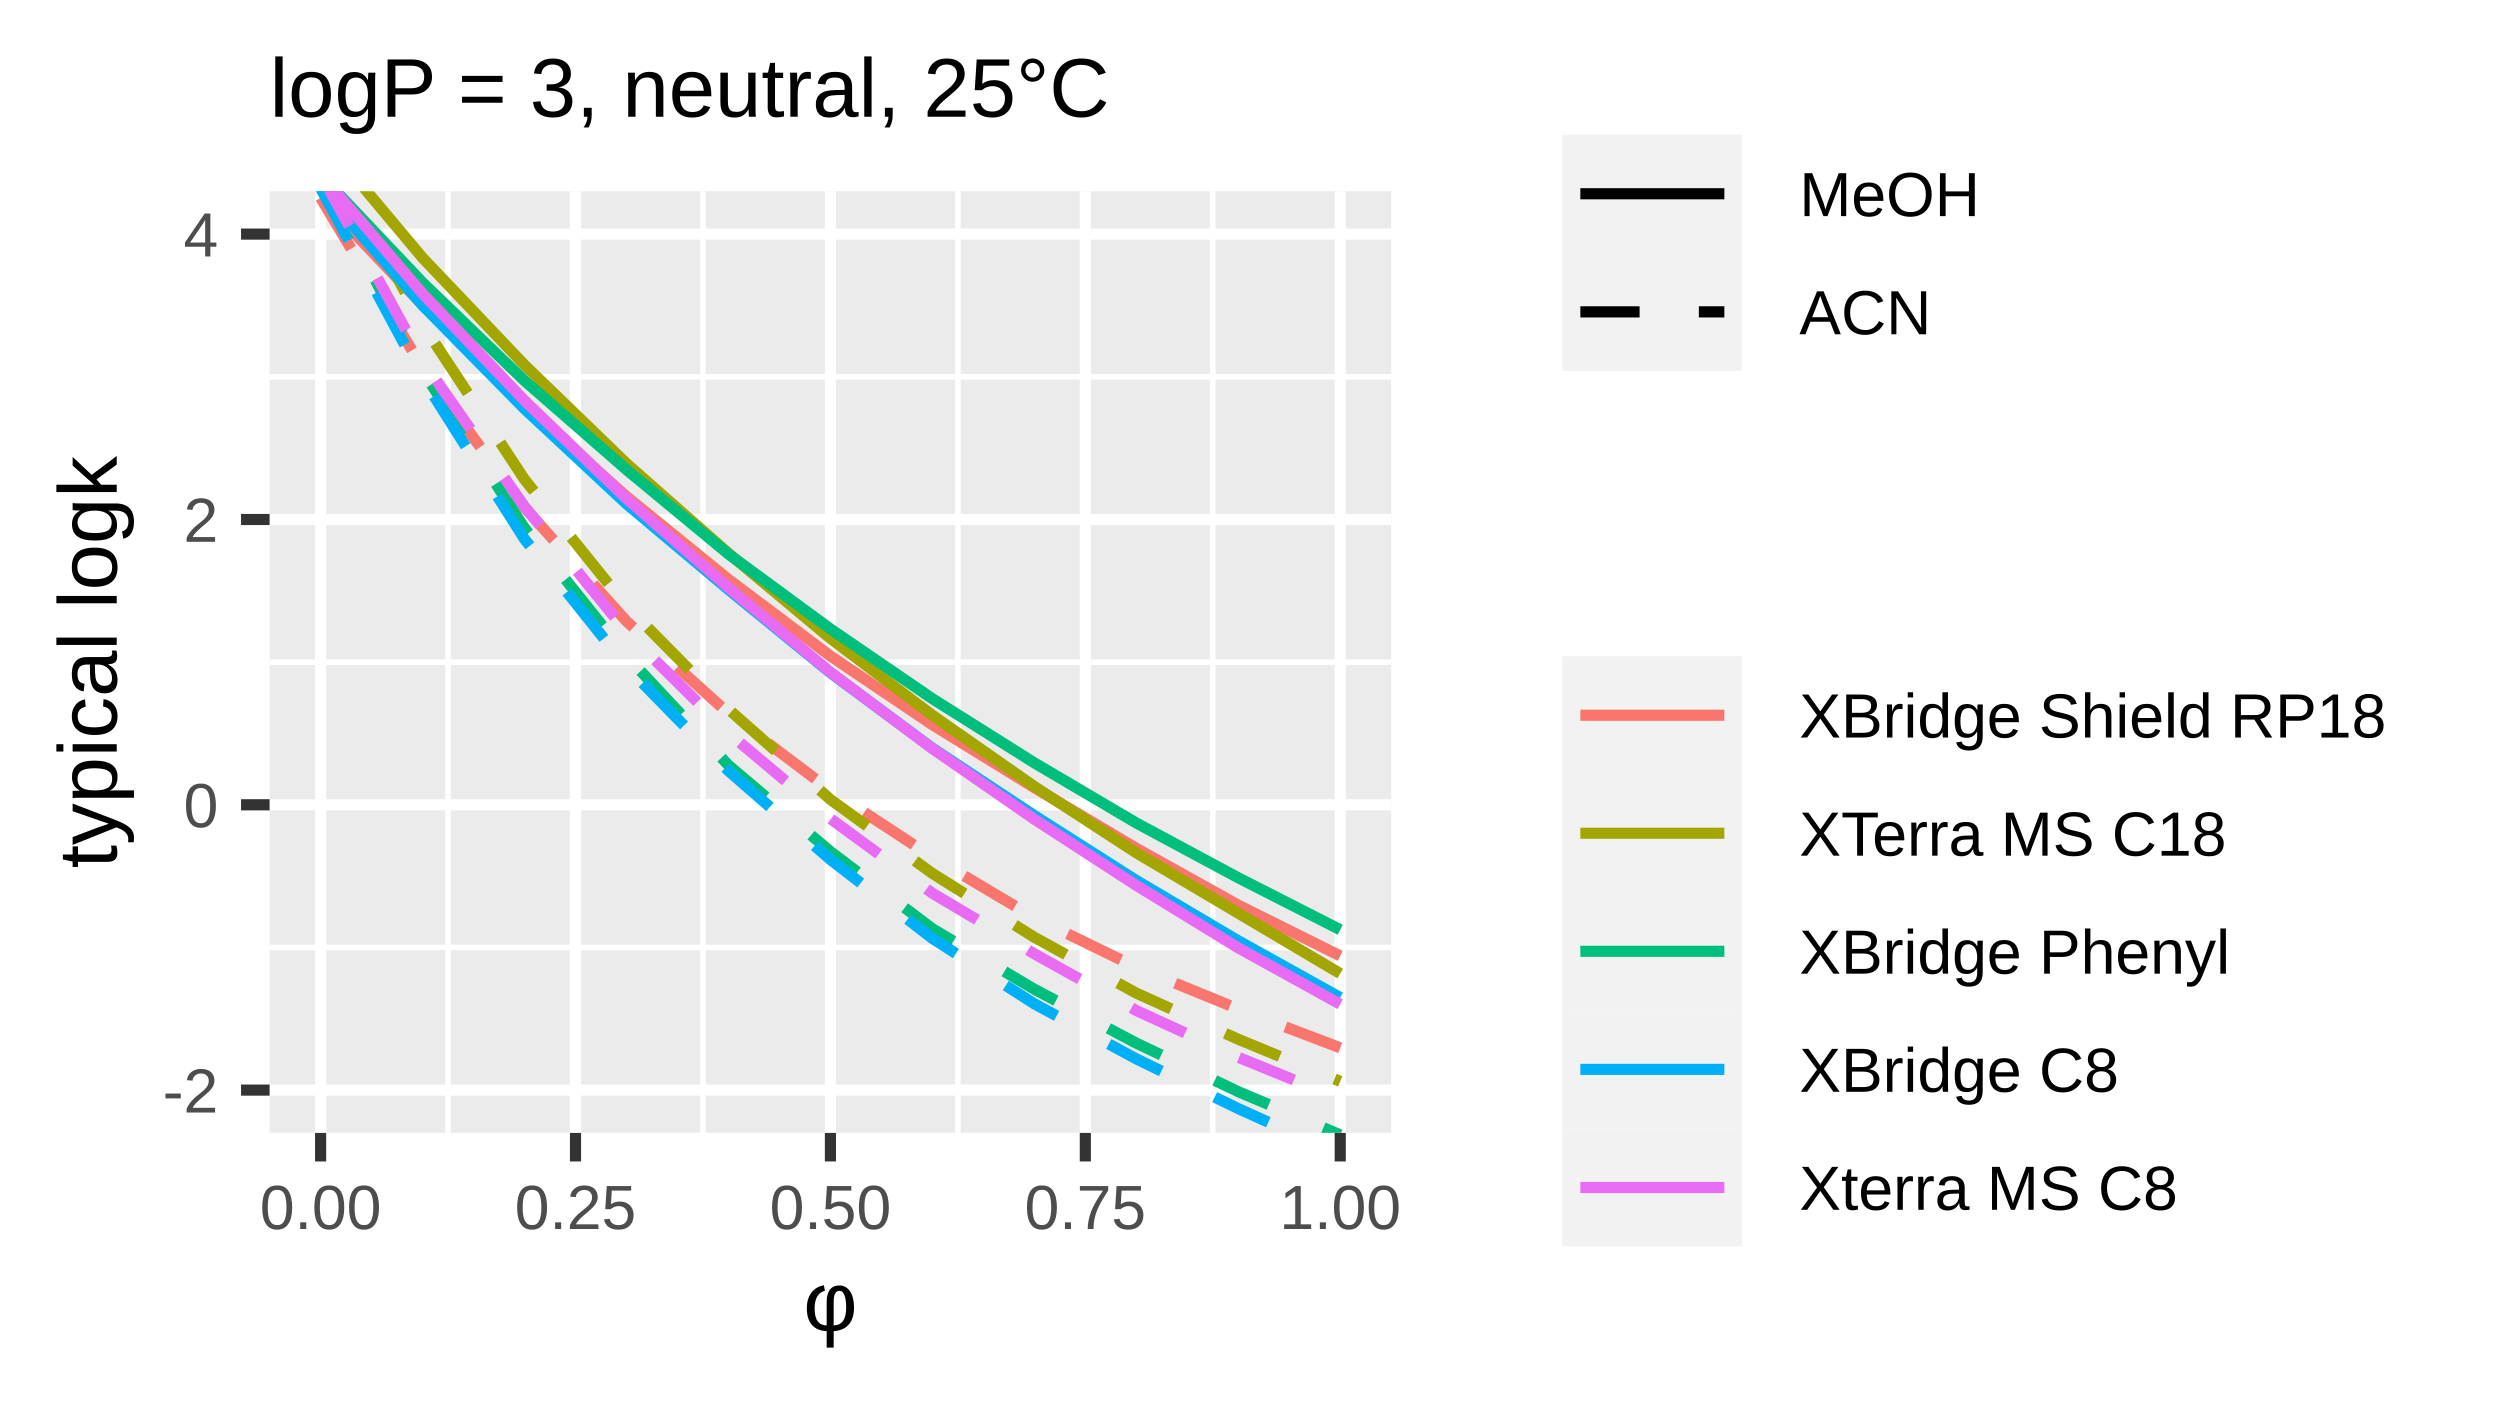
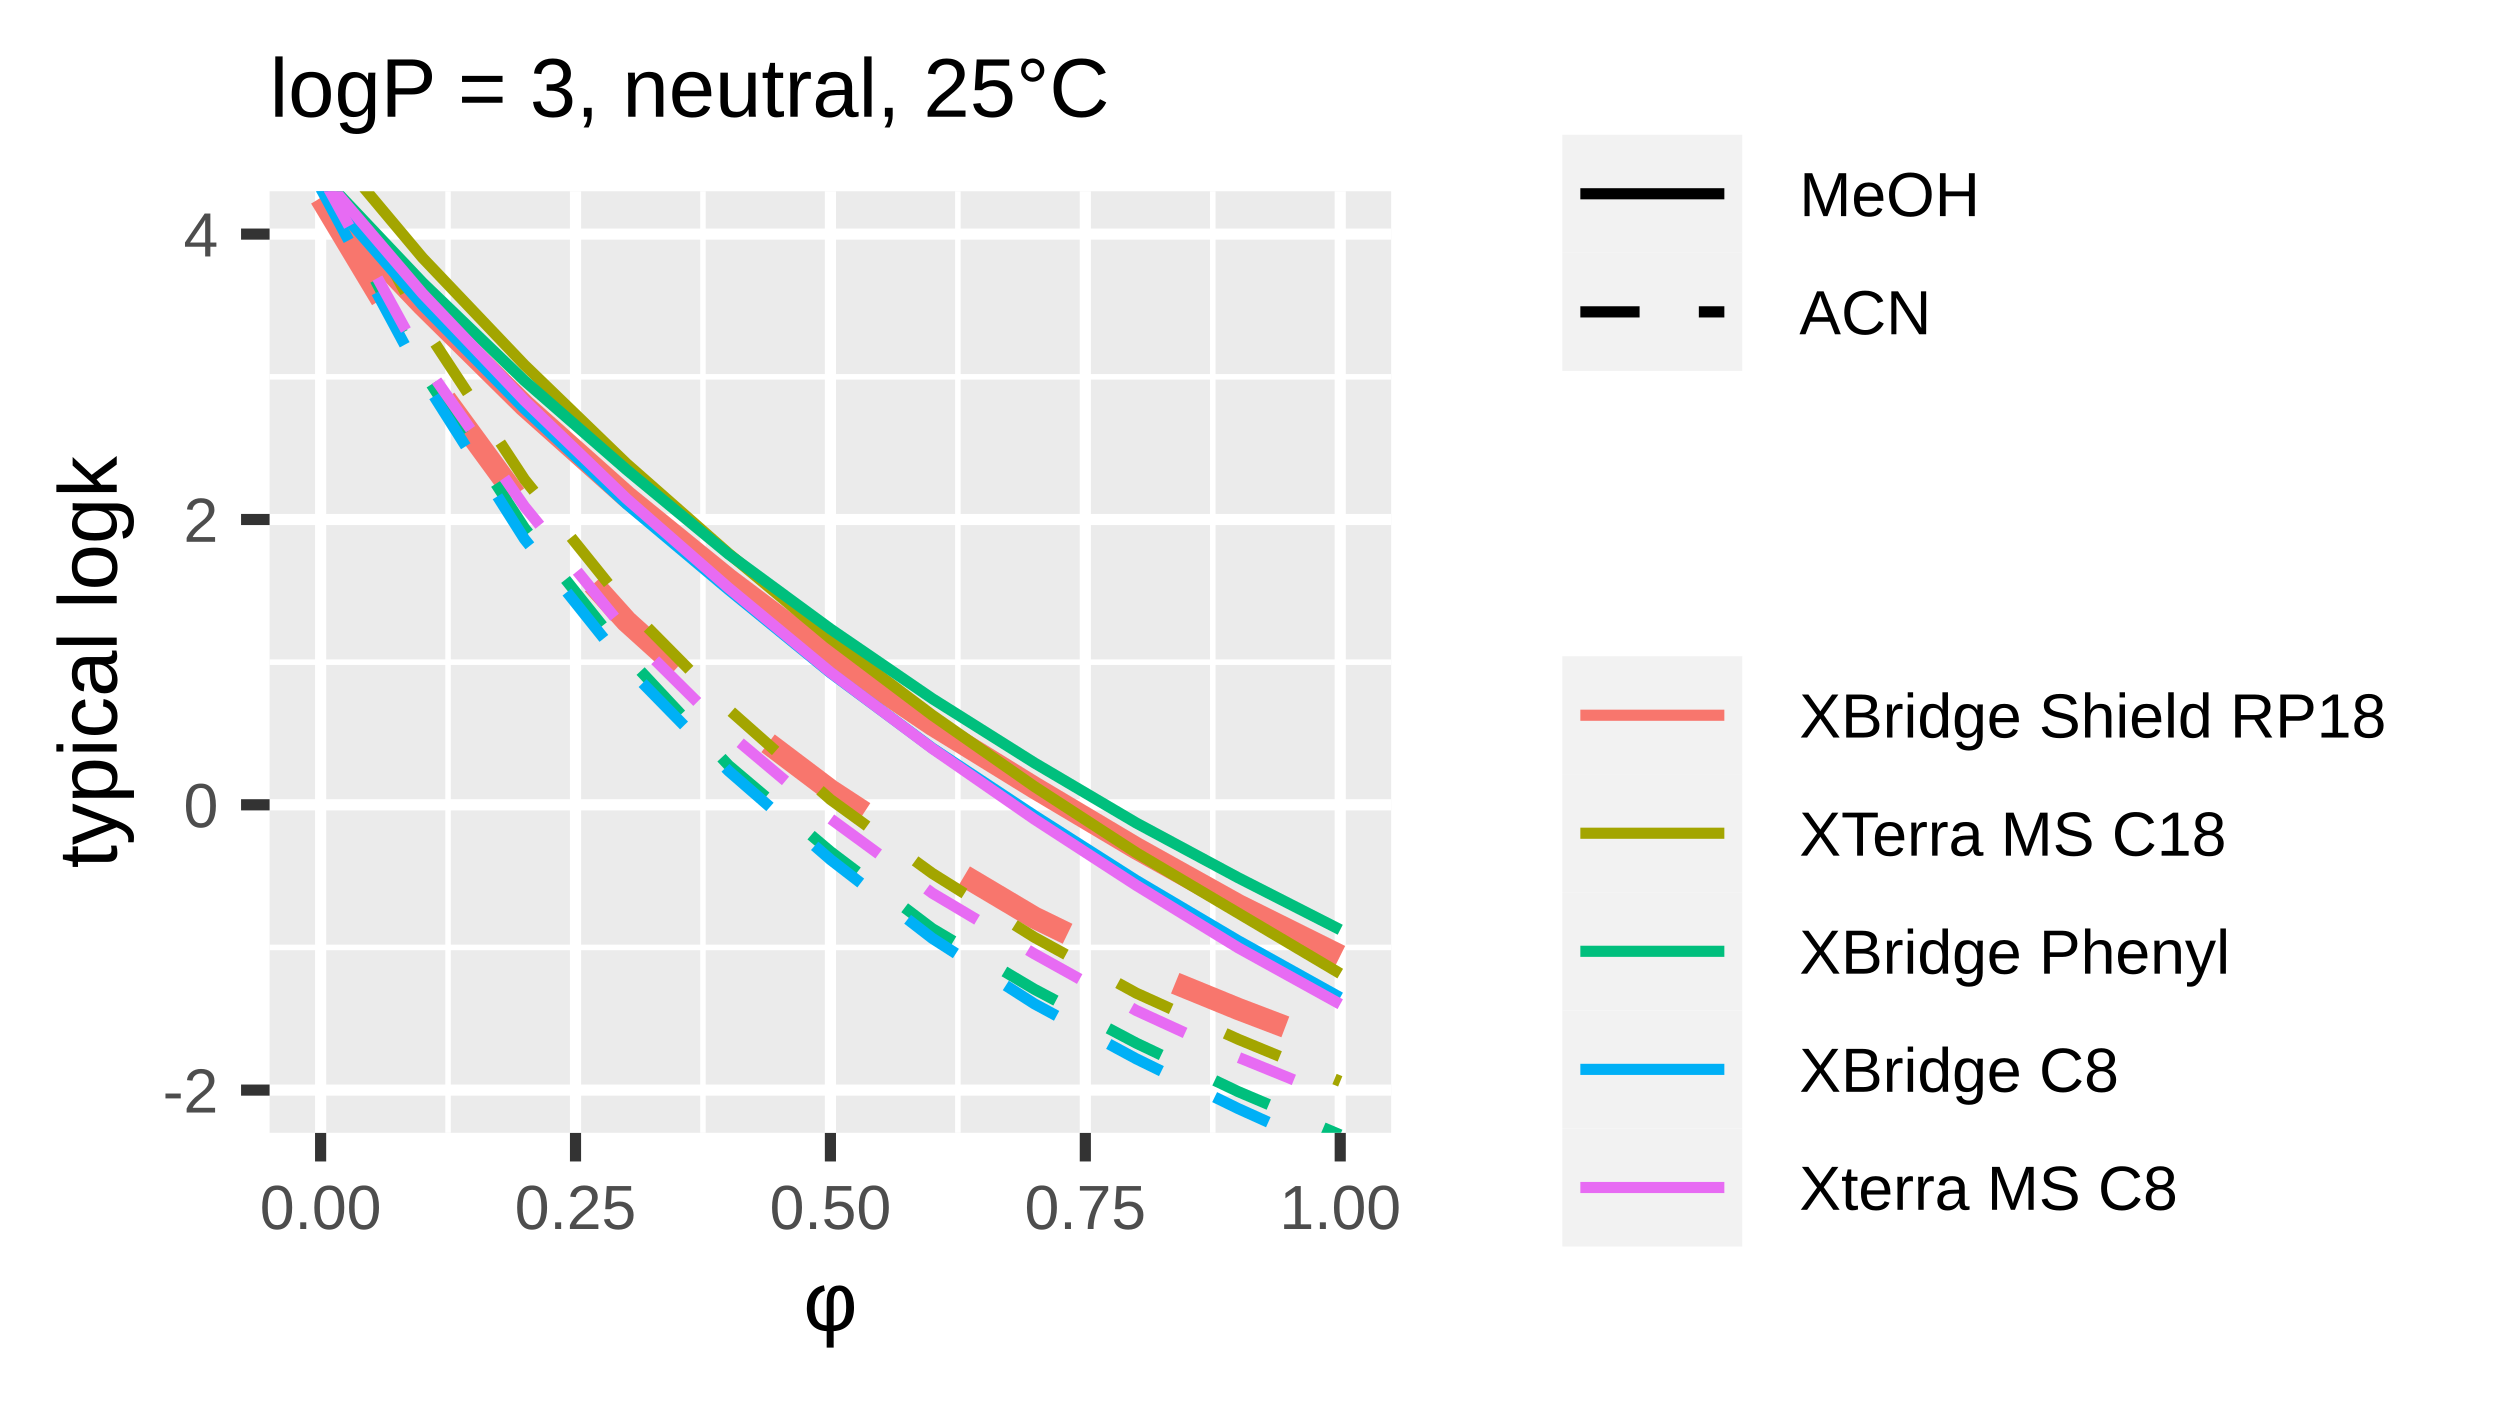
<svg xmlns="http://www.w3.org/2000/svg" class="svglite" width="240.09pt" height="134.93pt" viewBox="0 0 240.09 134.93">
  <defs>
    <style type="text/css">
    .svglite line, .svglite polyline, .svglite polygon, .svglite path, .svglite rect, .svglite circle {
      fill: none;
      stroke: #000000;
      stroke-linecap: round;
      stroke-linejoin: round;
      stroke-miterlimit: 10.00;
    }
    .svglite text {
      white-space: pre;
    }
  </style>
  </defs>
  <rect width="100%" height="100%" style="stroke: none; fill: #FFFFFF;" />
  <defs>
    <clipPath id="cpMC4wMHwyNDAuMDl8MC4wMHwxMzQuOTM=">
      <rect x="0.00" y="0.00" width="240.09" height="134.93" />
    </clipPath>
  </defs>
  <g clip-path="url(#cpMC4wMHwyNDAuMDl8MC4wMHwxMzQuOTM=)">
    <rect x="0.00" y="0.00" width="240.09" height="134.93" style="stroke-width: 1.07; stroke: #FFFFFF; fill: #FFFFFF;" />
  </g>
  <defs>
    <clipPath id="cpMjUuODl8MTMzLjYwfDE4LjM3fDEwOC44MA==">
      <rect x="25.89" y="18.37" width="107.71" height="90.42" />
    </clipPath>
  </defs>
  <g clip-path="url(#cpMjUuODl8MTMzLjYwfDE4LjM3fDEwOC44MA==)">
    <rect x="25.89" y="18.37" width="107.71" height="90.42" style="stroke-width: 1.07; stroke: none; fill: #EBEBEB;" />
    <polyline points="25.89,90.99 133.60,90.99 " style="stroke-width: 0.53; stroke: #FFFFFF; stroke-linecap: butt;" />
    <polyline points="25.89,63.59 133.60,63.59 " style="stroke-width: 0.53; stroke: #FFFFFF; stroke-linecap: butt;" />
    <polyline points="25.89,36.19 133.60,36.19 " style="stroke-width: 0.53; stroke: #FFFFFF; stroke-linecap: butt;" />
    <polyline points="43.03,108.80 43.03,18.37 " style="stroke-width: 0.53; stroke: #FFFFFF; stroke-linecap: butt;" />
    <polyline points="67.51,108.80 67.51,18.37 " style="stroke-width: 0.53; stroke: #FFFFFF; stroke-linecap: butt;" />
    <polyline points="91.99,108.80 91.99,18.37 " style="stroke-width: 0.53; stroke: #FFFFFF; stroke-linecap: butt;" />
    <polyline points="116.47,108.80 116.47,18.37 " style="stroke-width: 0.53; stroke: #FFFFFF; stroke-linecap: butt;" />
    <polyline points="25.89,104.69 133.60,104.69 " style="stroke-width: 1.07; stroke: #FFFFFF; stroke-linecap: butt;" />
    <polyline points="25.89,77.29 133.60,77.29 " style="stroke-width: 1.07; stroke: #FFFFFF; stroke-linecap: butt;" />
    <polyline points="25.89,49.89 133.60,49.89 " style="stroke-width: 1.07; stroke: #FFFFFF; stroke-linecap: butt;" />
    <polyline points="25.89,22.48 133.60,22.48 " style="stroke-width: 1.07; stroke: #FFFFFF; stroke-linecap: butt;" />
    <polyline points="30.79,108.80 30.79,18.37 " style="stroke-width: 1.07; stroke: #FFFFFF; stroke-linecap: butt;" />
    <polyline points="55.27,108.80 55.27,18.37 " style="stroke-width: 1.07; stroke: #FFFFFF; stroke-linecap: butt;" />
    <polyline points="79.75,108.80 79.75,18.37 " style="stroke-width: 1.07; stroke: #FFFFFF; stroke-linecap: butt;" />
    <polyline points="104.23,108.80 104.23,18.37 " style="stroke-width: 1.07; stroke: #FFFFFF; stroke-linecap: butt;" />
    <polyline points="128.71,108.80 128.71,18.37 " style="stroke-width: 1.07; stroke: #FFFFFF; stroke-linecap: butt;" />
-     <polyline points="30.79,19.00 40.58,29.28 50.37,38.95 60.17,47.69 69.96,55.64 79.75,63.00 89.54,69.60 99.33,75.64 109.13,81.47 118.92,86.93 128.71,91.80 " style="stroke-width: 1.07; stroke: #F8766D; stroke-linecap: butt;" />
-     <polyline points="30.79,19.00 40.58,35.33 50.37,48.74 60.17,59.67 69.96,68.51 79.75,75.90 89.54,82.30 99.33,88.12 109.13,92.90 118.92,96.90 128.71,100.63 " style="stroke-width: 1.07; stroke: #F8766D; stroke-dasharray: 5.69,5.69; stroke-linecap: butt;" />
+     <polyline points="30.79,19.00 40.58,29.28 50.37,38.95 60.17,47.69 69.96,55.64 79.75,63.00 89.54,69.60 99.33,75.64 109.13,81.47 118.92,86.93 128.71,91.80 " style="stroke-width: 2.13; stroke: #F8766D; stroke-linecap: butt;" />
+     <polyline points="30.79,19.00 40.58,35.33 50.37,48.74 60.17,59.67 69.96,68.51 79.75,75.90 89.54,82.30 99.33,88.12 109.13,92.90 118.92,96.90 128.71,100.63 " style="stroke-width: 2.13; stroke: #F8766D; stroke-dasharray: 11.38,11.38; stroke-linecap: butt;" />
    <polyline points="30.79,13.08 40.58,24.76 50.37,35.05 60.17,44.52 69.96,53.14 79.75,61.31 89.54,68.69 99.33,75.53 109.13,81.90 118.92,87.70 128.71,93.50 " style="stroke-width: 1.07; stroke: #A3A500; stroke-linecap: butt;" />
    <polyline points="30.79,13.08 40.58,31.15 50.37,46.04 60.17,58.22 69.96,68.11 79.75,76.78 89.54,83.88 99.33,90.01 109.13,95.38 118.92,99.81 128.71,103.85 " style="stroke-width: 1.07; stroke: #A3A500; stroke-dasharray: 5.69,5.69; stroke-linecap: butt;" />
    <polyline points="30.79,16.80 40.58,27.14 50.37,36.56 60.17,45.11 69.96,53.21 79.75,60.40 89.54,67.10 99.33,73.26 109.13,79.04 118.92,84.30 128.71,89.29 " style="stroke-width: 1.07; stroke: #00BF7D; stroke-linecap: butt;" />
    <polyline points="30.79,16.80 40.58,35.62 50.37,50.71 60.17,63.00 69.96,73.49 79.75,81.78 89.54,89.19 99.33,95.00 109.13,100.18 118.92,104.84 128.71,108.99 " style="stroke-width: 1.07; stroke: #00BF7D; stroke-dasharray: 5.69,5.69; stroke-linecap: butt;" />
    <polyline points="30.79,18.07 40.58,29.32 50.37,39.26 60.17,48.39 69.96,56.62 79.75,64.61 89.54,71.85 99.33,78.32 109.13,84.56 118.92,90.35 128.71,95.80 " style="stroke-width: 1.07; stroke: #00B0F6; stroke-linecap: butt;" />
    <polyline points="30.79,18.07 40.58,36.31 50.37,51.77 60.17,64.03 69.96,74.03 79.75,82.55 89.54,90.12 99.33,96.40 109.13,101.69 118.92,106.47 128.71,110.89 " style="stroke-width: 1.07; stroke: #00B0F6; stroke-dasharray: 5.69,5.69; stroke-linecap: butt;" />
    <polyline points="30.79,16.72 40.58,28.19 50.37,38.47 60.17,47.89 69.96,56.45 79.75,64.56 89.54,71.89 99.33,78.67 109.13,85.03 118.92,91.03 128.71,96.44 " style="stroke-width: 1.07; stroke: #E76BF3; stroke-linecap: butt;" />
    <polyline points="30.79,16.72 40.58,34.63 50.37,48.64 60.17,60.68 69.96,70.39 79.75,78.62 89.54,85.78 99.33,91.60 109.13,97.05 118.92,101.54 128.71,105.52 " style="stroke-width: 1.07; stroke: #E76BF3; stroke-dasharray: 5.69,5.69; stroke-linecap: butt;" />
  </g>
  <g clip-path="url(#cpMC4wMHwyNDAuMDl8MC4wMHwxMzQuOTM=)">
    <text x="20.96" y="106.84" text-anchor="end" style="font-size: 6.00px;fill: #4D4D4D; font-family: &quot;Arial&quot;;" textLength="5.33px" lengthAdjust="spacingAndGlyphs">-2</text>
    <text x="20.96" y="79.44" text-anchor="end" style="font-size: 6.00px;fill: #4D4D4D; font-family: &quot;Arial&quot;;" textLength="3.33px" lengthAdjust="spacingAndGlyphs">0</text>
    <text x="20.96" y="52.03" text-anchor="end" style="font-size: 6.00px;fill: #4D4D4D; font-family: &quot;Arial&quot;;" textLength="3.33px" lengthAdjust="spacingAndGlyphs">2</text>
    <text x="20.96" y="24.63" text-anchor="end" style="font-size: 6.00px;fill: #4D4D4D; font-family: &quot;Arial&quot;;" textLength="3.33px" lengthAdjust="spacingAndGlyphs">4</text>
    <polyline points="23.15,104.69 25.89,104.69 " style="stroke-width: 1.07; stroke: #333333; stroke-linecap: butt;" />
    <polyline points="23.15,77.29 25.89,77.29 " style="stroke-width: 1.07; stroke: #333333; stroke-linecap: butt;" />
    <polyline points="23.15,49.89 25.89,49.89 " style="stroke-width: 1.07; stroke: #333333; stroke-linecap: butt;" />
    <polyline points="23.15,22.48 25.89,22.48 " style="stroke-width: 1.07; stroke: #333333; stroke-linecap: butt;" />
    <polyline points="30.79,111.54 30.79,108.80 " style="stroke-width: 1.07; stroke: #333333; stroke-linecap: butt;" />
    <polyline points="55.27,111.54 55.27,108.80 " style="stroke-width: 1.07; stroke: #333333; stroke-linecap: butt;" />
    <polyline points="79.75,111.54 79.75,108.80 " style="stroke-width: 1.07; stroke: #333333; stroke-linecap: butt;" />
    <polyline points="104.23,111.54 104.23,108.80 " style="stroke-width: 1.07; stroke: #333333; stroke-linecap: butt;" />
    <polyline points="128.71,111.54 128.71,108.80 " style="stroke-width: 1.07; stroke: #333333; stroke-linecap: butt;" />
    <text x="30.79" y="118.03" text-anchor="middle" style="font-size: 6.00px;fill: #4D4D4D; font-family: &quot;Arial&quot;;" textLength="11.66px" lengthAdjust="spacingAndGlyphs">0.00</text>
    <text x="55.27" y="118.03" text-anchor="middle" style="font-size: 6.00px;fill: #4D4D4D; font-family: &quot;Arial&quot;;" textLength="11.66px" lengthAdjust="spacingAndGlyphs">0.25</text>
    <text x="79.75" y="118.03" text-anchor="middle" style="font-size: 6.00px;fill: #4D4D4D; font-family: &quot;Arial&quot;;" textLength="11.66px" lengthAdjust="spacingAndGlyphs">0.50</text>
    <text x="104.23" y="118.03" text-anchor="middle" style="font-size: 6.00px;fill: #4D4D4D; font-family: &quot;Arial&quot;;" textLength="11.66px" lengthAdjust="spacingAndGlyphs">0.75</text>
    <text x="128.71" y="118.03" text-anchor="middle" style="font-size: 6.00px;fill: #4D4D4D; font-family: &quot;Arial&quot;;" textLength="11.66px" lengthAdjust="spacingAndGlyphs">1.00</text>
    <text x="79.75" y="127.76" text-anchor="middle" style="font-size: 8.00px; font-family: &quot;Arial&quot;;" textLength="5.18px" lengthAdjust="spacingAndGlyphs">φ</text>
    <text transform="translate(11.21,63.59) rotate(-90)" text-anchor="middle" style="font-size: 8.00px; font-family: &quot;Arial&quot;;" textLength="39.59px" lengthAdjust="spacingAndGlyphs">typical logk</text>
    <rect x="144.56" y="1.98" width="51.05" height="39.12" style="stroke-width: 1.07; stroke: none; fill: #FFFFFF;" />
    <rect x="150.04" y="12.94" width="17.28" height="11.34" style="stroke-width: 1.07; stroke: none; fill: #F2F2F2;" />
    <line x1="151.77" y1="18.61" x2="165.60" y2="18.61" style="stroke-width: 1.07; stroke-linecap: butt;" />
    <rect x="150.04" y="24.28" width="17.28" height="11.34" style="stroke-width: 1.07; stroke: none; fill: #F2F2F2;" />
    <line x1="151.77" y1="29.95" x2="165.60" y2="29.95" style="stroke-width: 1.07; stroke-dasharray: 5.69,5.69; stroke-linecap: butt;" />
    <text x="172.80" y="20.76" style="font-size: 6.00px; font-family: &quot;Arial&quot;;" textLength="17.33px" lengthAdjust="spacingAndGlyphs">MeOH</text>
    <text x="172.80" y="32.10" style="font-size: 6.00px; font-family: &quot;Arial&quot;;" textLength="12.67px" lengthAdjust="spacingAndGlyphs">ACN</text>
    <rect x="144.56" y="52.06" width="90.05" height="73.13" style="stroke-width: 1.07; stroke: none; fill: #FFFFFF;" />
    <rect x="150.04" y="63.02" width="17.28" height="11.34" style="stroke-width: 1.07; stroke: none; fill: #F2F2F2;" />
    <line x1="151.77" y1="68.69" x2="165.60" y2="68.69" style="stroke-width: 1.07; stroke: #F8766D; stroke-linecap: butt;" />
    <rect x="150.04" y="74.35" width="17.28" height="11.34" style="stroke-width: 1.07; stroke: none; fill: #F2F2F2;" />
    <line x1="151.77" y1="80.02" x2="165.60" y2="80.02" style="stroke-width: 1.07; stroke: #A3A500; stroke-linecap: butt;" />
    <rect x="150.04" y="85.69" width="17.28" height="11.34" style="stroke-width: 1.07; stroke: none; fill: #F2F2F2;" />
    <line x1="151.77" y1="91.36" x2="165.60" y2="91.36" style="stroke-width: 1.07; stroke: #00BF7D; stroke-linecap: butt;" />
    <rect x="150.04" y="97.03" width="17.28" height="11.34" style="stroke-width: 1.07; stroke: none; fill: #F2F2F2;" />
    <line x1="151.77" y1="102.70" x2="165.60" y2="102.70" style="stroke-width: 1.07; stroke: #00B0F6; stroke-linecap: butt;" />
    <rect x="150.04" y="108.37" width="17.28" height="11.34" style="stroke-width: 1.07; stroke: none; fill: #F2F2F2;" />
    <line x1="151.77" y1="114.04" x2="165.60" y2="114.04" style="stroke-width: 1.07; stroke: #E76BF3; stroke-linecap: butt;" />
    <text x="172.80" y="70.83" style="font-size: 6.00px; font-family: &quot;Arial&quot;;" textLength="56.33px" lengthAdjust="spacingAndGlyphs">XBridge Shield RP18</text>
    <text x="172.80" y="82.17" style="font-size: 6.00px; font-family: &quot;Arial&quot;;" textLength="40.99px" lengthAdjust="spacingAndGlyphs">XTerra MS C18</text>
    <text x="172.80" y="93.51" style="font-size: 6.00px; font-family: &quot;Arial&quot;;" textLength="41.34px" lengthAdjust="spacingAndGlyphs">XBridge Phenyl</text>
    <text x="172.80" y="104.85" style="font-size: 6.00px; font-family: &quot;Arial&quot;;" textLength="30.66px" lengthAdjust="spacingAndGlyphs">XBridge C8</text>
    <text x="172.80" y="116.19" style="font-size: 6.00px; font-family: &quot;Arial&quot;;" textLength="36.32px" lengthAdjust="spacingAndGlyphs">Xterra MS C8</text>
    <text x="25.89" y="11.21" style="font-size: 8.00px; font-family: &quot;Arial&quot;;" textLength="80.68px" lengthAdjust="spacingAndGlyphs">logP = 3, neutral, 25°C</text>
  </g>
</svg>
